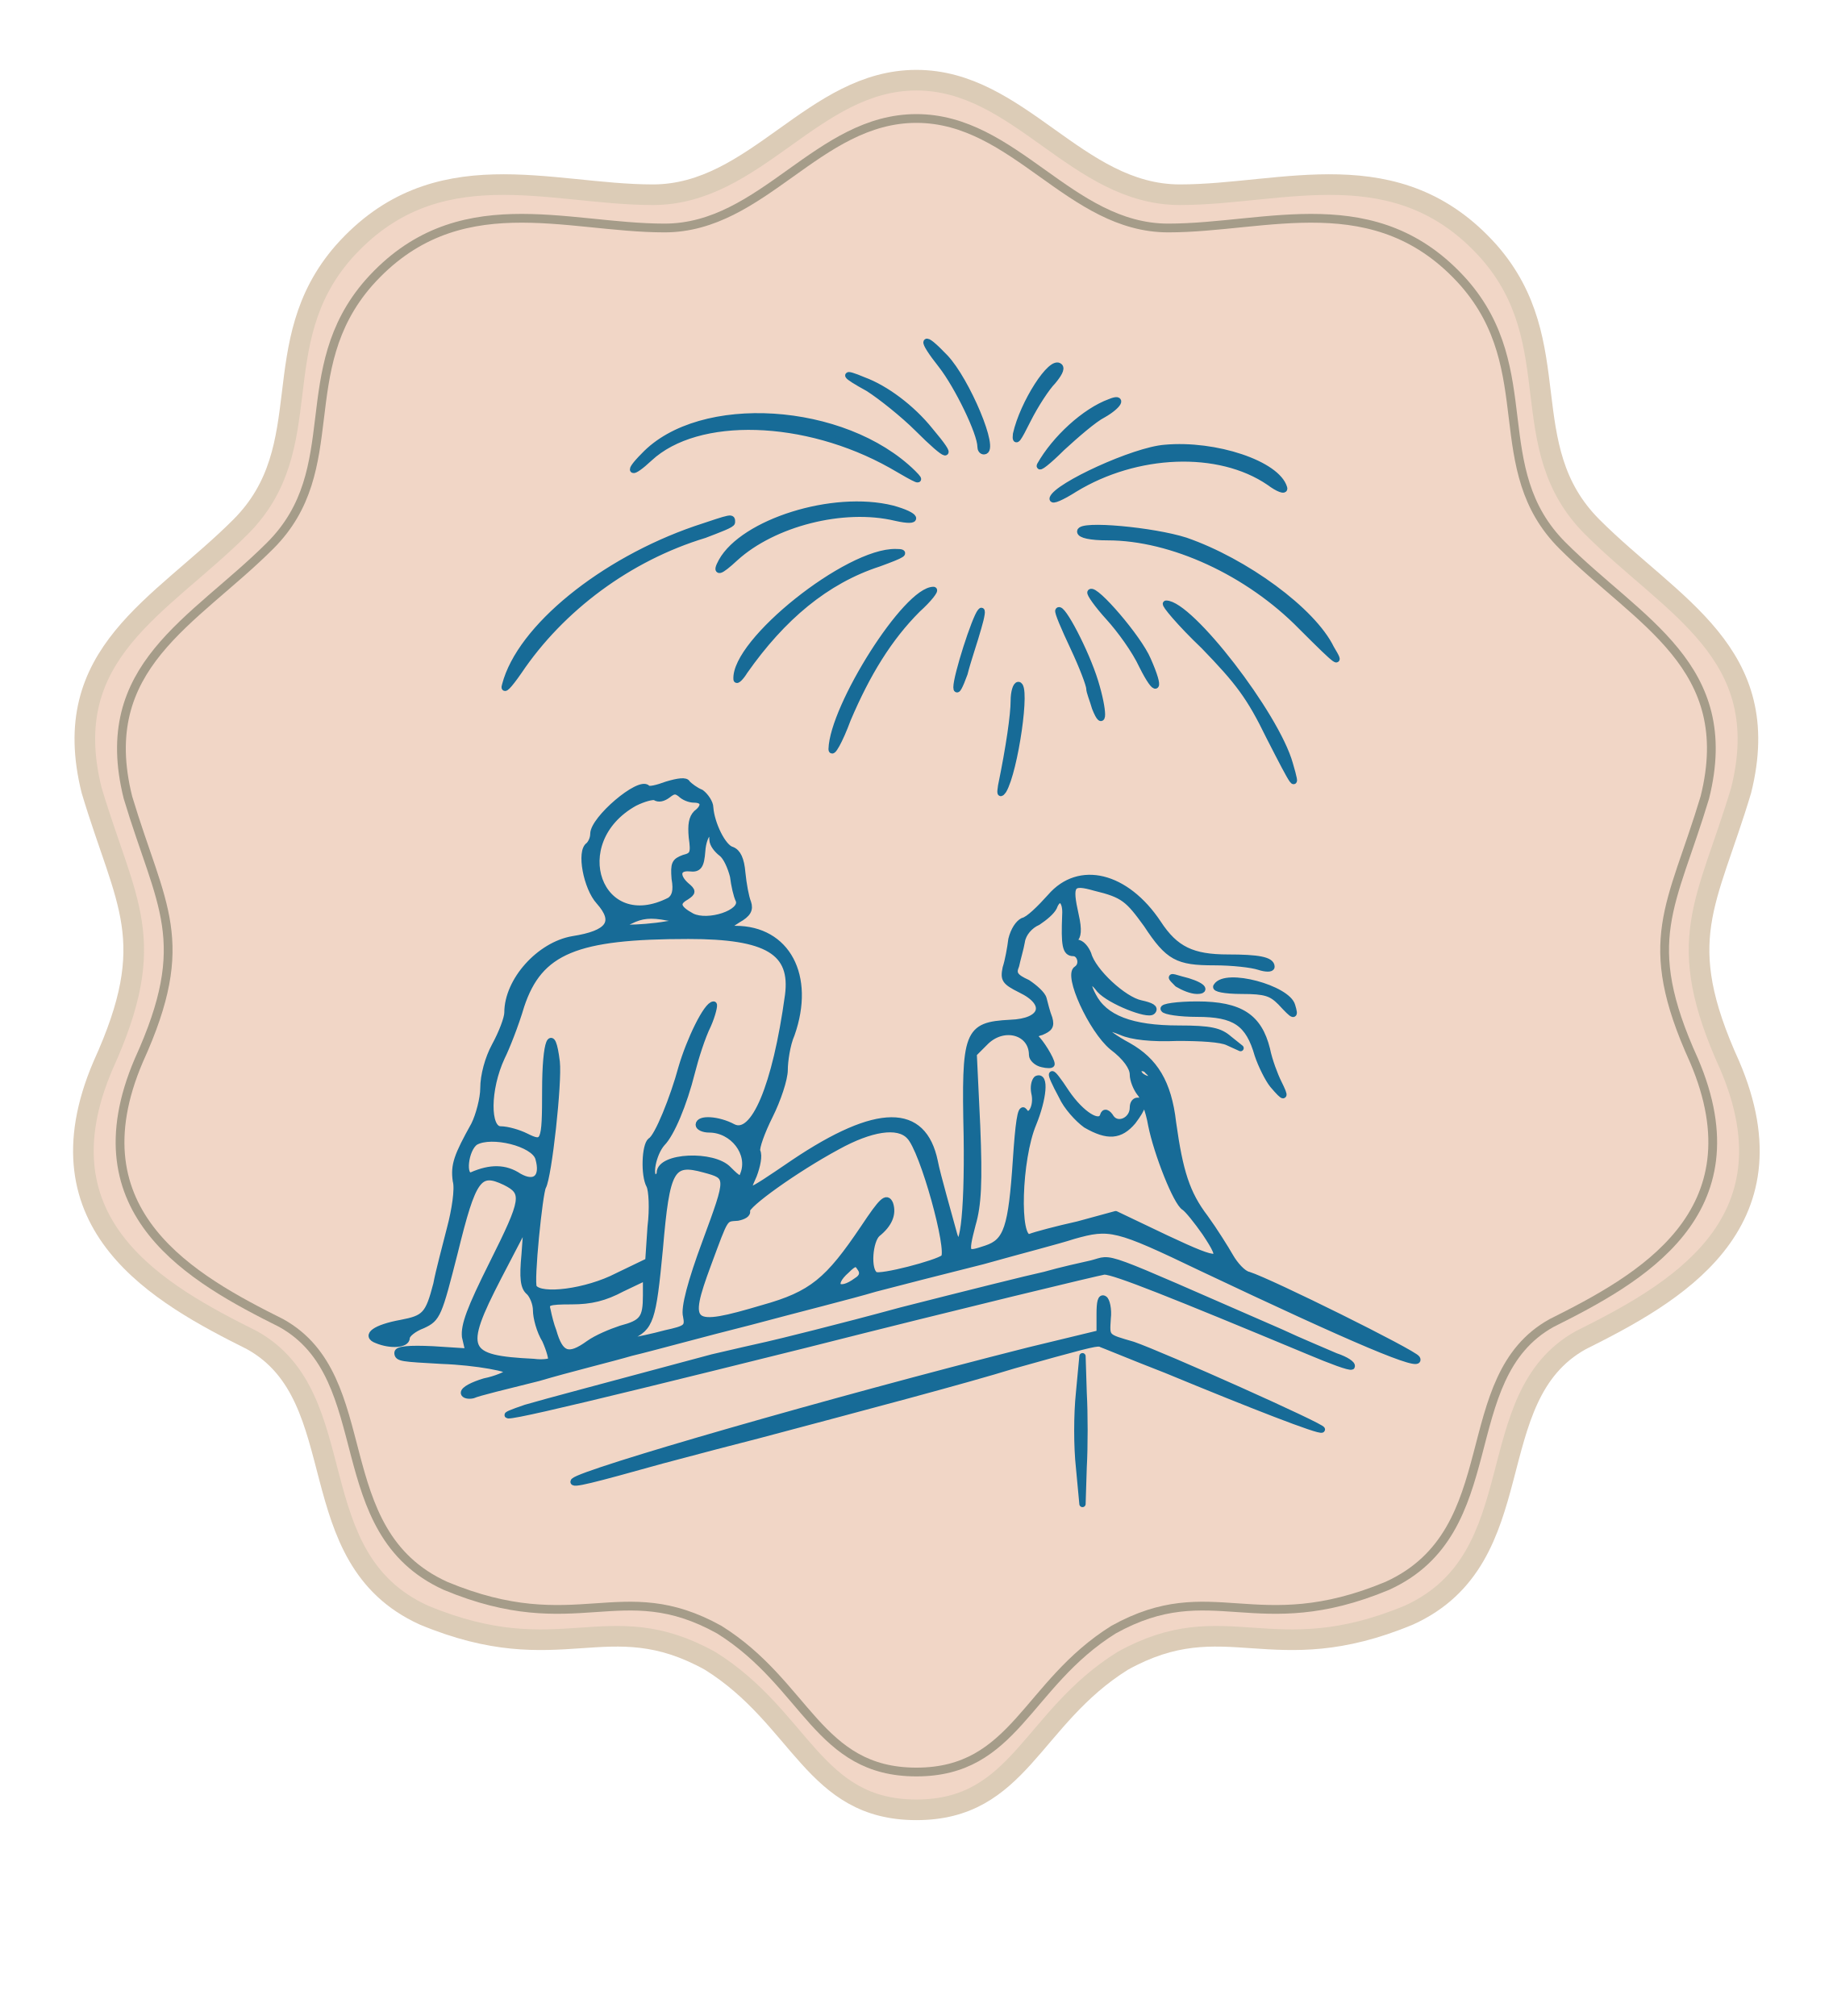
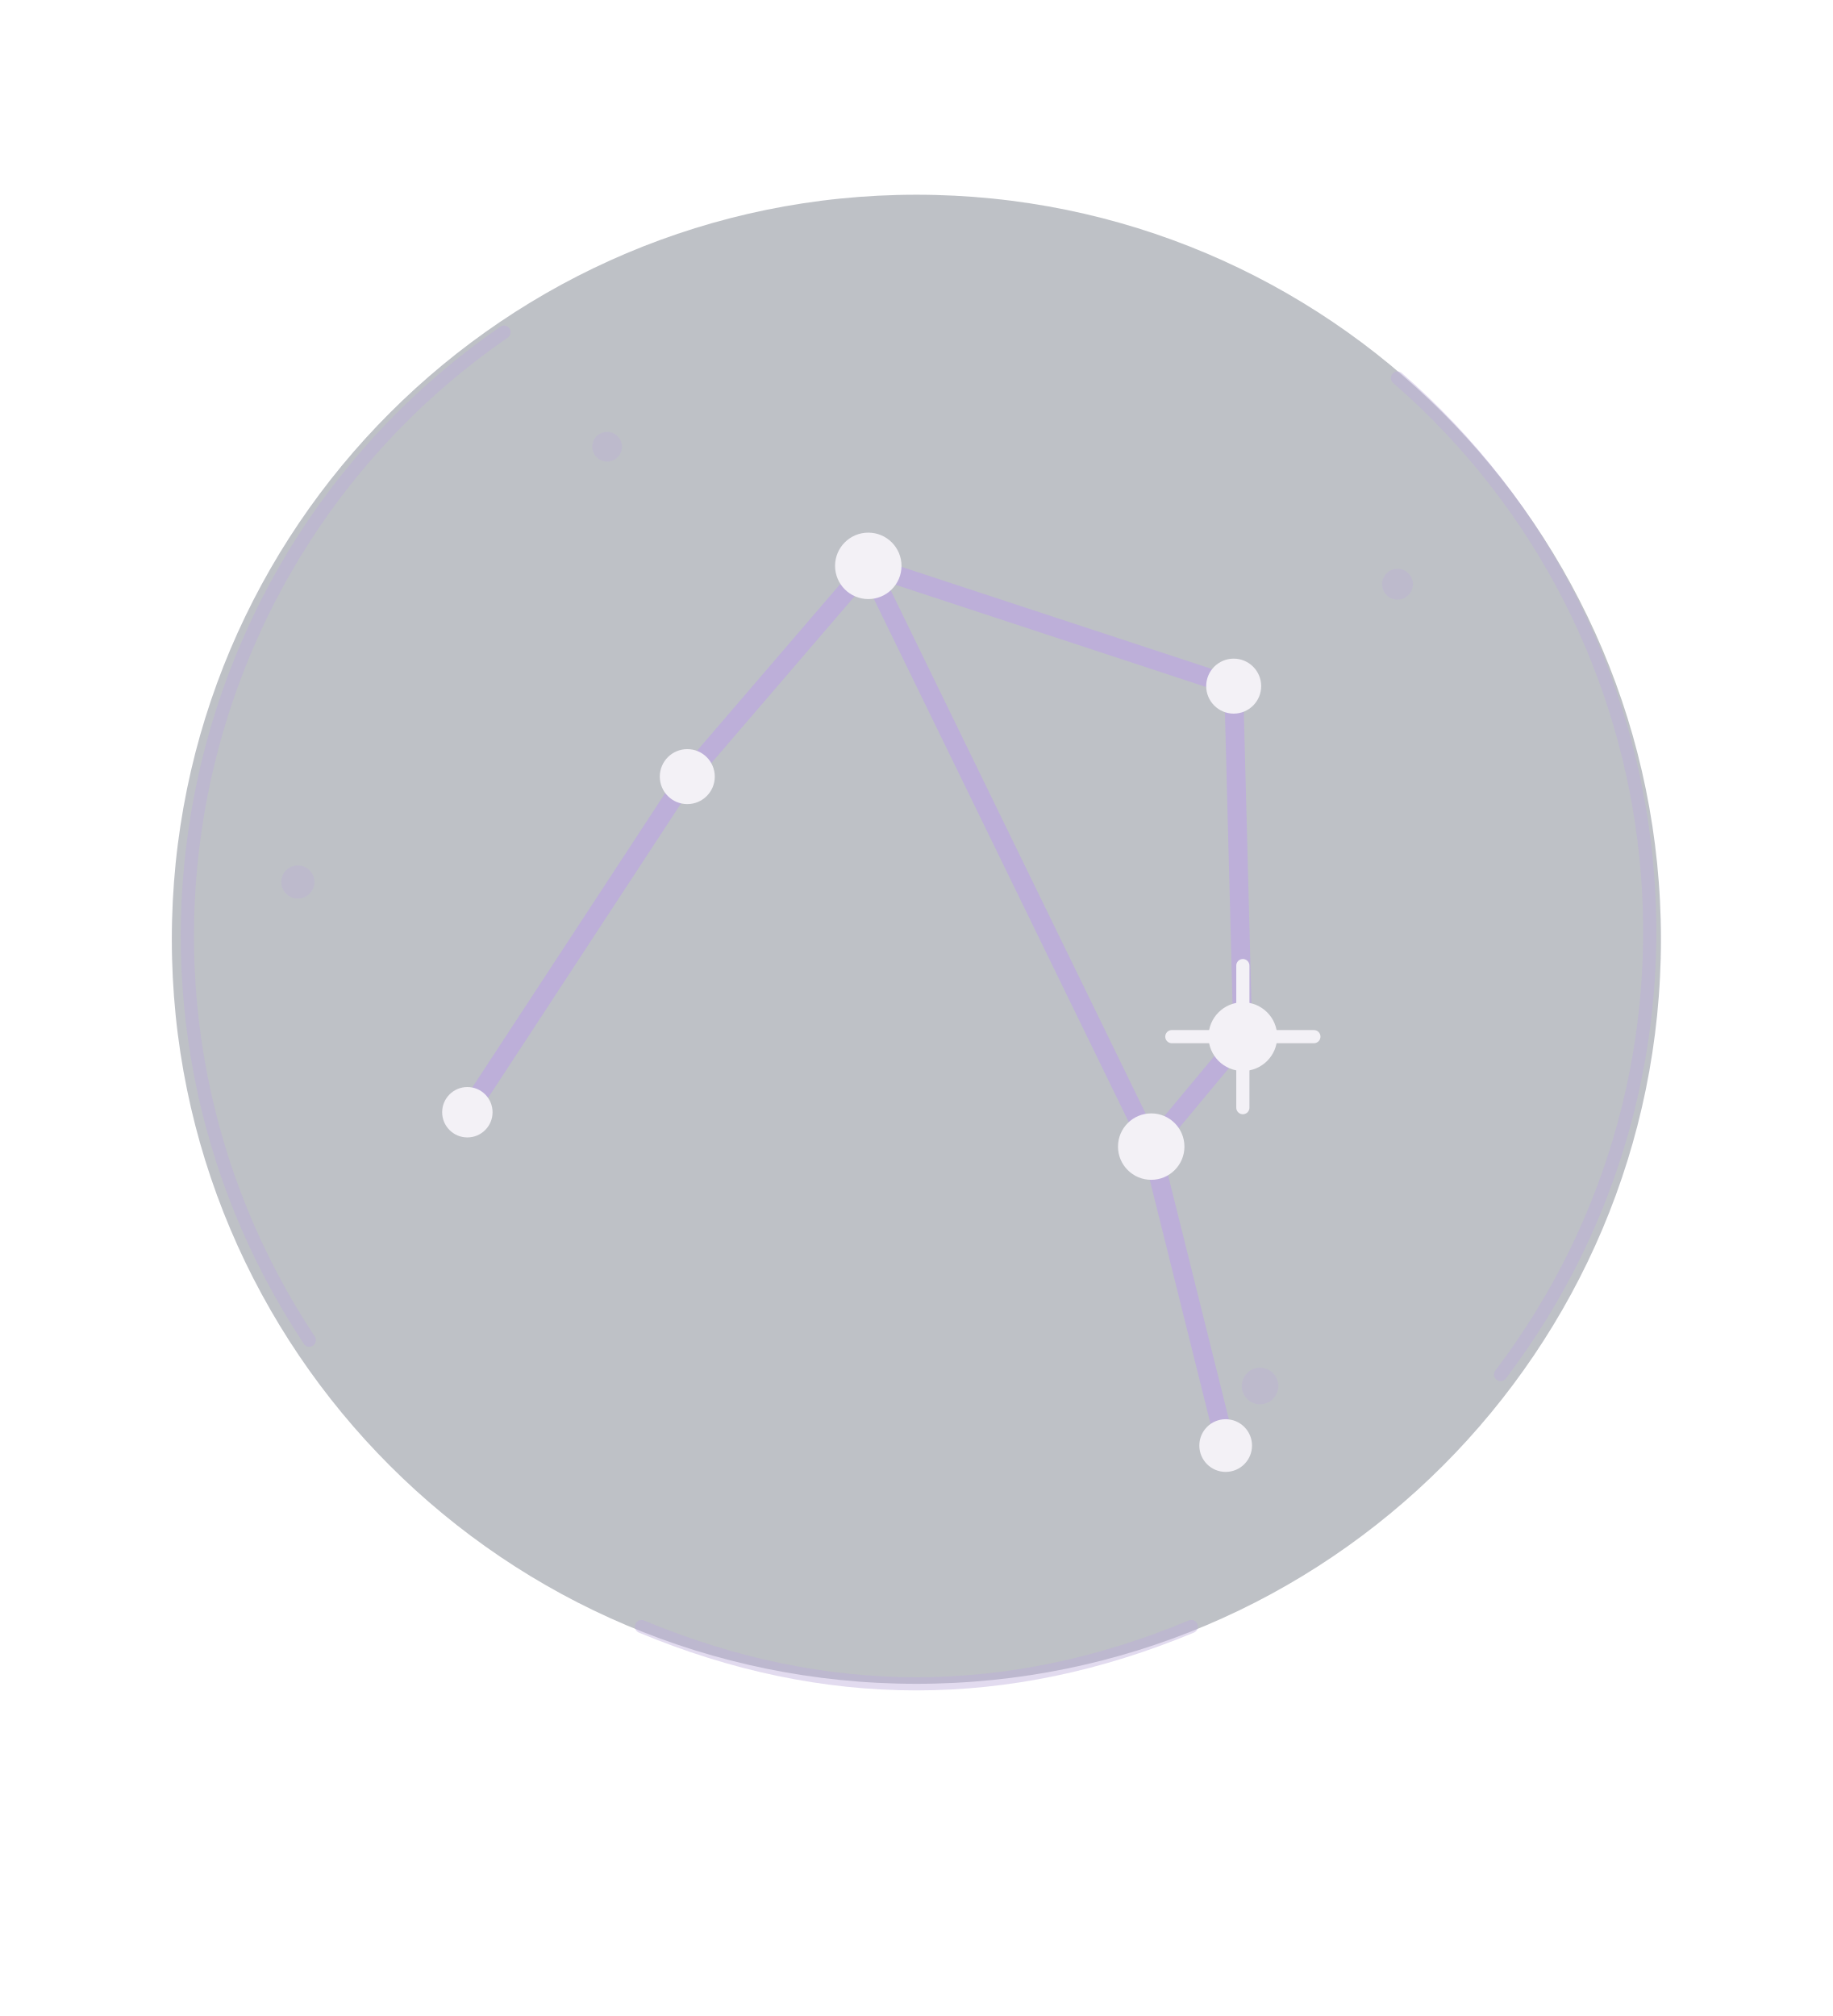
- <svg xmlns="http://www.w3.org/2000/svg" viewBox="0 0 160 176" aria-hidden="true" focusable="false" data-badge-art="duo-completed-500" data-art-motif="le-grand-jour">
-   <defs>
-     <clipPath id="oba-asset-duo-completed-500-e-scene">
-       <path d="M80 7 C89 7 94 17 103 17 C112 17 122 13 130 22 C137 30 132 39 139 46 C146 53 155 57 152 69 C149 79 146 82 151 93 C157 107 146 113 138 117 C129 122 134 136 123 141 C111 146 107 140 98 145 C90 150 89 158 80 158 C71 158 70 150 62 145 C53 140 49 146 37 141 C26 136 31 122 22 117 C14 113 3 107 9 93 C14 82 11 79 8 69 C5 57 14 53 21 46 C28 39 23 30 30 22 C38 13 48 17 57 17 C66 17 71 7 80 7Z" transform="translate(80 83) scale(.92) translate(-80 -83)" />
-     </clipPath>
-   </defs>
-   <path d="M80 7 C89 7 94 17 103 17 C112 17 122 13 130 22 C137 30 132 39 139 46 C146 53 155 57 152 69 C149 79 146 82 151 93 C157 107 146 113 138 117 C129 122 134 136 123 141 C111 146 107 140 98 145 C90 150 89 158 80 158 C71 158 70 150 62 145 C53 140 49 146 37 141 C26 136 31 122 22 117 C14 113 3 107 9 93 C14 82 11 79 8 69 C5 57 14 53 21 46 C28 39 23 30 30 22 C38 13 48 17 57 17 C66 17 71 7 80 7Z" fill="#F1D6C6" stroke="#DCCCB7" stroke-width="1.8" />
-   <path d="M80 7 C89 7 94 17 103 17 C112 17 122 13 130 22 C137 30 132 39 139 46 C146 53 155 57 152 69 C149 79 146 82 151 93 C157 107 146 113 138 117 C129 122 134 136 123 141 C111 146 107 140 98 145 C90 150 89 158 80 158 C71 158 70 150 62 145 C53 140 49 146 37 141 C26 136 31 122 22 117 C14 113 3 107 9 93 C14 82 11 79 8 69 C5 57 14 53 21 46 C28 39 23 30 30 22 C38 13 48 17 57 17 C66 17 71 7 80 7Z" transform="translate(80 83) scale(.956) translate(-80 -83)" fill="none" stroke="#A59C89" stroke-width=".8" />
-   <g clip-path="url(#oba-asset-duo-completed-500-e-scene)" fill="#176B97" stroke="#176B97" stroke-width=".55" stroke-linejoin="round">
-     <path d="M94.2 128.1C94 126.3 94 123.5 94.2 121.6L94.5 118.4 94.6 121.6C94.7 123.4 94.7 126.3 94.6 128.1L94.5 131.3 94.2 128.1ZM50.1 129.3C50.9 128.5 72.4 122.3 89.8 117.9L96 116.4 96 114.7C96 113.7 96.1 113.2 96.4 113.4 96.6 113.5 96.8 114.3 96.7 115.1 96.6 116.8 96.5 116.7 98.9 117.4 101.5 118.3 115.6 124.6 115.4 124.8 115.2 125 109.3 122.7 101.8 119.6 98.7 118.4 96.1 117.3 96 117.3 95.7 117.2 94.2 117.6 88.5 119.2 84.3 120.5 75.6 122.8 66.2 125.3 64.6 125.7 60.8 126.7 57.8 127.5 51.7 129.2 49.8 129.7 50.1 129.3ZM45.9 122.9C47.6 122.4 52.9 121 62.2 118.5 63.9 118.1 66.1 117.6 67 117.4 67.9 117.2 73.2 115.9 78.7 114.4 84.2 113 89.8 111.6 91.2 111.3 92.6 110.9 94.4 110.5 95.3 110.3 97.3 109.8 95.5 109.2 111.8 116.3 113.5 117.1 115.7 118 116.6 118.4 117.5 118.7 118.1 119.1 118 119.3 117.8 119.4 116.2 118.8 114.3 118 102.3 113 97.3 111 96.4 111 95.8 111.1 84.1 113.9 70.3 117.4 47.4 123.1 40.9 124.6 45.9 122.9ZM40.5 121.6C40.5 121.3 41.3 120.9 42.3 120.6 43.3 120.4 44.2 120 44.4 119.8 44.8 119.5 41.5 118.9 38.6 118.8 35.1 118.6 34.7 118.6 34.7 118.1 34.7 117.8 35.7 117.7 37.8 117.8L40.9 118 40.6 116.7C40.5 115.7 41 114.3 43 110.3 45.8 104.7 45.9 104.1 44.1 103.2 41.8 102.1 41.3 102.8 39.7 109.3 38.3 114.8 38.2 115.1 36.9 115.7 36.1 116 35.5 116.5 35.5 116.8 35.5 117.4 34.1 117.5 32.9 117 31.8 116.6 32.8 115.9 35 115.5 37.1 115.1 37.4 114.8 38.1 112.1 38.3 111 38.9 108.8 39.3 107.2 39.7 105.7 40 103.8 39.8 103.1 39.6 101.7 39.9 100.9 41.4 98.2 41.8 97.4 42.2 95.9 42.2 95 42.2 93.9 42.6 92.4 43.2 91.3 43.8 90.2 44.3 88.9 44.3 88.4 44.3 85.6 47.1 82.5 50 82 53.2 81.5 53.9 80.5 52.3 78.7 51.2 77.5 50.6 74.3 51.4 73.8 51.6 73.6 51.8 73.2 51.8 72.8 51.8 71.5 55.8 68.1 56.5 68.8 56.6 69 57.4 68.8 58.2 68.5 59.2 68.2 59.9 68.1 60 68.4 60.2 68.6 60.7 69 61.2 69.2 61.6 69.5 62 70.1 62 70.5 62.1 71.9 63.1 74 63.9 74.2 64.4 74.4 64.7 75 64.8 76.2 64.9 77.2 65.1 78.3 65.3 78.8 65.5 79.4 65.3 79.8 64.4 80.3 63.3 81 63.3 81.1 64.2 81.1 68.7 81.1 70.9 85.2 69.1 90.3 68.7 91.2 68.5 92.7 68.5 93.4 68.5 94.2 67.9 96 67.2 97.4 66.5 98.8 66 100.2 66.1 100.5 66.3 100.9 66.1 101.8 65.8 102.6 65 104.4 64.9 104.5 69.3 101.5 76.6 96.6 80.6 96.6 81.6 101.4 81.8 102.5 82.9 106.3 83.3 107.8 84 110 84.5 106.2 84.4 99.2 84.2 90.1 84.4 89.5 88.2 89.3 91.1 89.2 91.6 87.6 89.1 86.4 87.7 85.7 87.6 85.5 87.8 84.5 88 83.9 88.2 82.8 88.3 82 88.5 81.2 88.9 80.6 89.3 80.4 89.8 80.3 90.8 79.3 91.7 78.3 94.2 75.4 98.3 76.4 101.1 80.6 102.6 82.9 104.1 83.6 107.2 83.6 109.8 83.6 111 83.8 111 84.4 111 84.6 110.5 84.6 109.9 84.4 109.3 84.2 107.6 84 106 84 102.8 84 102 83.6 100.1 80.7 98.5 78.5 98.1 78.1 95.6 77.5 93.5 76.9 93.3 77.2 93.9 79.9 94.2 81.2 94.1 81.8 93.8 82 93.4 82.2 93.5 82.3 94 82.3 94.4 82.3 94.8 82.8 95 83.3 95.4 84.8 98.1 87.3 99.6 87.6 100.5 87.8 100.9 88 100.6 88.3 100.2 88.7 96.9 87.4 96 86.4 95.1 85.2 94.7 85.6 95.4 86.9 96.4 88.9 98.8 89.8 102.9 89.8 105.7 89.8 106.5 90 107.3 90.7L108.3 91.5 107.2 91C106.6 90.7 104.8 90.6 102.8 90.6 100.5 90.7 98.8 90.5 97.9 90.1 95.7 89.2 96.1 90 98.5 91.3 100.8 92.6 102 94.5 102.4 98 103 102.3 103.6 104.2 105.2 106.3 106 107.4 107 109 107.4 109.7 107.8 110.4 108.5 111.2 109 111.3 110.9 111.9 123.4 118.1 123.7 118.6 124.3 119.6 118.2 117 104.9 110.7 97.4 107.1 96.9 107 93.7 107.9 92.5 108.3 89 109.2 85.8 110.1 82.6 110.9 78.3 112 76.4 112.5 74.4 113.1 69.6 114.3 65.5 115.4 61.5 116.4 56.8 117.7 55.1 118.1 53.4 118.6 49.7 119.5 47 120.3 44.2 121 41.7 121.6 41.3 121.8 40.9 121.9 40.5 121.8 40.5 121.6ZM48.1 118.8C48.2 118.7 48 117.9 47.6 117 47.1 116.2 46.8 115 46.8 114.4 46.8 113.8 46.5 113.1 46.2 112.8 45.7 112.4 45.6 111.6 45.8 109.5L46 106.7 43.5 111.5C40.2 117.9 40.5 118.6 46.6 118.9 47.3 119 48 118.9 48.1 118.8ZM51.4 117.3C52.1 116.8 53.3 116.3 54.2 116 56.1 115.5 56.4 115.1 56.4 113.1L56.4 111.5 54.3 112.5C52.8 113.3 51.6 113.6 49.9 113.6 47.8 113.6 47.6 113.7 47.8 114.4 47.9 114.9 48.1 115.7 48.3 116.2 48.9 118.3 49.6 118.6 51.4 117.3ZM58.1 116.4C59.9 116 60.1 115.9 59.9 114.9 59.7 114.2 60.3 111.9 61.6 108.4 63.7 102.7 63.7 102.7 61.5 102.1 58.6 101.3 58.2 102 57.6 109 57 115.3 56.8 115.9 55 116.7L53.7 117.3 54.9 117.1C55.6 117 57 116.7 58.1 116.4ZM66.6 114.2C70.9 113 72.3 111.8 75.4 107.2 77 104.8 77.4 104.4 77.7 105.1 78 106 77.6 106.9 76.6 107.7 75.9 108.3 75.7 110.9 76.4 111.3 76.8 111.6 81.8 110.3 82.4 109.8 83 109.2 80.6 100.4 79.4 99.2 78.4 98.1 76 98.5 73.1 100.1 69.4 102.1 65.1 105.2 65.2 105.7 65.3 106 64.9 106.2 64.4 106.3 63.2 106.4 63.4 106.1 61.8 110.4 59.8 115.8 60.2 116.1 66.6 114.2ZM53.9 111.4L56.6 110.1 56.8 107.1C57 105.5 56.9 103.9 56.7 103.5 56.2 102.6 56.3 100 56.8 99.6 57.4 99.3 58.8 95.8 59.5 93.2 60.2 90.8 61.7 87.7 62.3 87.7 62.4 87.7 62.2 88.6 61.8 89.5 61.3 90.5 60.7 92.4 60.4 93.6 59.7 96.4 58.6 99 57.8 99.8 57 100.7 56.6 102.8 57.2 102.8 57.4 102.8 57.6 102.6 57.6 102.4 57.6 100.9 62.3 100.7 63.6 102.1 64.5 103 64.7 103.1 64.9 102.5 65.6 100.7 64 98.6 61.9 98.6 61.4 98.6 61 98.4 61 98.2 61 97.6 62.7 97.7 64 98.4 65.8 99.3 67.7 94.9 68.8 86.9 69.3 83.1 67 81.7 60.1 81.7 50.3 81.7 47.1 83 45.5 87.8 45 89.5 44.2 91.5 43.8 92.3 42.5 95.1 42.5 98.6 43.7 98.6 44.3 98.6 45.3 98.9 45.9 99.2 47.5 100 47.6 99.8 47.6 95.2 47.6 90.8 48.2 89.4 48.6 92.7 48.8 94.5 47.9 102.7 47.4 103.6 47.1 104.1 46.3 112 46.6 112.4 47.2 113.3 51.2 112.8 53.9 111.4ZM74.8 111.8C75.3 111.5 75.4 111.1 75.1 110.7 74.8 110.2 74.6 110.2 73.9 110.9 72.4 112.2 73.2 113 74.8 111.8ZM105.2 107.6C104.5 106.6 103.7 105.6 103.4 105.4 102.7 105 101 100.7 100.5 98.2 100.3 97 99.8 95.7 99.5 95.4 99.2 95 98.9 94.3 98.9 93.8 98.9 93.2 98.3 92.3 97.1 91.4 95.3 89.9 93.1 85.1 94 84.6 94.6 84.2 94.3 83.2 93.7 83.2 93 83.2 92.9 82.5 93 79.9 93.1 78.5 92.4 78.1 92 79.2 91.8 79.6 91.2 80.1 90.6 80.5 89.9 80.8 89.3 81.5 89.2 82.2 89.1 82.8 88.8 83.8 88.7 84.3 88.4 85 88.6 85.3 89.7 85.8 90.3 86.2 91 86.8 91.1 87.2 91.2 87.6 91.4 88.4 91.6 88.9 91.8 89.6 91.6 89.8 90.9 90.1 90.4 90.2 90.2 90.5 90.4 90.6 90.8 90.9 91.8 92.5 91.8 92.9 91.8 93 91.4 93 91 92.9 90.5 92.8 90.1 92.4 90.1 92.1 90.1 90.1 87.7 89.4 86.1 90.9L85 92 85.3 98.3C85.5 103.2 85.4 105.2 84.9 106.9 84.2 109.6 84.3 109.6 86.1 109 87.9 108.4 88.3 107.2 88.7 101.2 88.9 98.2 89.1 96.6 89.4 97 89.9 97.8 90.6 96.6 90.3 95.4 90.2 94.9 90.3 94.4 90.5 94.2 91.3 93.8 91.1 95.9 90.2 98.1 88.9 101.2 88.7 108.3 89.9 108 90.4 107.8 92.3 107.3 94.1 106.9L97.4 106 101.8 108.1C106.7 110.4 107 110.3 105.2 107.6ZM47 101.1C46.6 99.8 42.9 98.9 41.5 99.7 40.6 100.3 40.3 102.9 41.2 102.6 42.8 101.9 44.1 101.9 45.3 102.7 46.7 103.5 47.5 102.8 47 101.1ZM101.2 95.8C101.1 95.2 100.8 94.8 100.7 94.9 100.6 95.1 100.6 95.7 100.8 96.3 101 96.9 101.2 97.3 101.3 97.2 101.4 97.1 101.4 96.5 101.2 95.8ZM100.2 93.5C100 93.2 99.6 93.2 99.4 93.3 99.3 93.5 99.4 93.8 99.7 94 100.5 94.5 100.9 94.1 100.2 93.5ZM58.2 80.7L60.3 80.4 58.3 80.1C56.8 79.8 56 79.9 55 80.4L53.7 81 54.9 81C55.6 81 57.1 80.9 58.2 80.7ZM64.5 78.6C64.3 78.2 64.1 77.3 64 76.5 63.8 75.7 63.4 74.8 63 74.5 62.6 74.2 62.2 73.7 62.2 73.3 62.2 72 61.4 72.8 61.3 74.3 61.2 75.6 61 75.9 60.2 75.8 59.1 75.7 59 76.5 59.9 77.3 60.5 77.8 60.5 77.9 59.9 78.3 59 78.8 59.1 79.3 60.4 80 61.8 80.7 64.9 79.7 64.5 78.6ZM58.5 78.6C58.9 78.3 59.1 77.8 58.9 76.7 58.8 75.4 58.9 75.2 59.7 74.9 60.5 74.7 60.6 74.5 60.4 73.1 60.3 72 60.4 71.4 60.8 71 61.6 70.4 61.5 69.8 60.6 69.8 60.2 69.8 59.7 69.6 59.4 69.3 59 69 58.8 69 58.3 69.4 57.9 69.7 57.5 69.8 57.2 69.6 57 69.5 56.2 69.7 55.4 70.1 49.3 73.5 52.3 81.8 58.5 78.6ZM111.1 94.7C110.7 94.2 110.1 93 109.8 92.1 109 89.3 107.8 88.5 104.5 88.5 103 88.5 101.7 88.3 101.6 88.1 101.4 87.9 102.8 87.7 104.5 87.7 108.3 87.7 109.9 88.8 110.6 91.6 110.8 92.6 111.3 93.9 111.6 94.5 112.3 95.9 112.2 96 111.1 94.7ZM111.8 87.5C111 86.7 110.5 86.5 108.4 86.5 106.9 86.5 106 86.3 106.2 86.1 107 84.8 112.4 86.3 112.8 87.8 113.1 88.8 113 88.8 111.8 87.5ZM102.8 85.9C102.1 85.2 102.1 85.2 103.1 85.5 104.8 85.9 105.5 86.5 104.5 86.5 104 86.5 103.3 86.2 102.8 85.9ZM87.4 68.6C88.1 65.2 88.5 62.4 88.5 61.2 88.5 60.4 88.7 59.8 88.9 59.8 89.7 59.8 88.6 67.3 87.6 69 87.3 69.4 87.3 69.3 87.4 68.6ZM110.8 64.3C109.1 60.8 108.1 59.5 105.1 56.4 103 54.4 101.6 52.7 101.8 52.7 103.9 52.7 111.4 62.4 112.6 66.7 113.3 69.1 113.1 68.8 110.8 64.3ZM72.6 65.4C72.7 61.7 79.1 51.5 81.5 51.5 81.7 51.5 81.1 52.3 80.1 53.2 77.6 55.7 75.7 58.8 74 62.8 73.3 64.7 72.6 65.9 72.6 65.4ZM95.6 61.8C95.4 61.1 95.1 60.4 95.1 60.1 95.1 59.8 94.5 58.2 93.7 56.5 92.9 54.8 92.3 53.4 92.4 53.3 92.7 52.9 94.8 56.9 95.6 59.5 96.4 62.1 96.4 63.8 95.6 61.8ZM44.1 59.8C45.4 54.8 52.6 49 60.7 46.2 64 45.1 63.9 45.1 63.9 45.6 63.9 45.8 62.8 46.2 61.5 46.7 54.9 48.7 49 53.1 45.3 58.6 44.4 59.9 43.9 60.4 44.1 59.8ZM83.5 60C83.5 59 85.1 54 85.6 53.4 85.8 53.1 85.7 53.8 85.4 54.8 85.1 55.9 84.5 57.6 84.2 58.8 83.8 59.9 83.5 60.5 83.5 60ZM99.7 58.1C99.1 56.8 97.8 55 96.8 53.9 95.8 52.8 95.1 51.8 95.2 51.7 95.6 51.3 99.4 55.7 100.2 57.6 101.4 60.3 101 60.7 99.7 58.1ZM64.3 59.3C64.1 56 74 48.1 78.2 48.2 79.2 48.2 78.9 48.4 76.7 49.2 72.1 50.7 68.3 53.9 65 58.6 64.7 59.1 64.3 59.5 64.3 59.3ZM113.6 54.7C109 50 102.3 46.9 96.7 46.9 95.2 46.9 94.3 46.7 94.3 46.4 94.3 45.7 100.7 46.3 103.5 47.2 108.7 49 114.6 53.3 116.2 56.6 117.1 58.1 117 58.1 113.6 54.7ZM63 49C64.9 45.6 72.7 43.1 77.9 44.4 80.1 45 80.4 45.7 78.2 45.2 73.6 44.1 67.5 45.7 64.2 48.7 62.8 50 62.4 50.1 63 49ZM91.9 43.5C92.3 42.4 99 39.3 101.7 39.1 106.1 38.7 111.5 40.5 112.1 42.6 112.2 42.9 111.6 42.7 110.8 42.1 106.4 39.1 99.2 39.4 93.8 42.7 92.7 43.4 91.8 43.8 91.9 43.5ZM77.8 40.6C70.3 36.4 60.9 36.1 56.7 40 55.1 41.5 54.7 41.3 56.2 39.8 61.1 34.6 73.7 35.4 79.7 41.3 80.6 42.2 80.2 42 77.8 40.6ZM90.8 40.6C92.1 38.3 94.7 35.9 96.9 35.1 98.1 34.6 97.7 35.4 96.3 36.2 95.5 36.6 93.9 38 92.7 39.1 91.5 40.3 90.6 41 90.8 40.6ZM80.1 37.4C78.9 36.2 76.9 34.6 75.8 33.9 73.6 32.7 73.5 32.4 75.4 33.2 77.3 33.9 79.6 35.6 81.2 37.6 83.4 40.2 82.8 40.1 80.1 37.4ZM85.6 39C85.6 37.8 83.6 33.7 82.2 31.9 80.3 29.5 80.5 29.1 82.5 31.2 84.4 33.2 87 39.4 85.9 39.4 85.7 39.4 85.6 39.2 85.6 39ZM88.7 37.9C89.3 35.2 91.8 31.3 92.5 32 92.7 32.2 92.4 32.7 91.9 33.3 91.4 33.8 90.4 35.3 89.7 36.7 88.9 38.3 88.6 38.8 88.7 37.9ZM94.8 98.2C94.1 97.7 93.1 96.6 92.7 95.7 91.4 93.3 91.6 93.1 93.1 95.4 94.4 97.3 96 98.3 96.3 97.4 96.4 97 96.7 97.1 97 97.6 97.6 98.4 98.9 97.8 98.9 96.7 98.9 96.3 99.1 96.1 99.3 96.1 100 96.1 99.8 96.7 98.9 97.9 97.8 99.2 96.7 99.3 94.8 98.2Z" fill-rule="evenodd" />
+ <svg xmlns="http://www.w3.org/2000/svg" viewBox="0 0 160 176" aria-hidden="true" focusable="false" data-badge-art="duo-completed-500" data-art-motif="constellation-duo-completed-500">
+   <circle cx="80" cy="82" r="65" fill="#111C2F" fill-opacity=".27" />
+   <path d="M27 117A64 64 0 0 1 44 29M122 33A64 64 0 0 1 131 120M56 142Q80 152 104 142" fill="none" stroke="#BCACDB" stroke-width="1.15" stroke-opacity=".43" stroke-linecap="round" />
+   <g fill="#BCACDB" opacity=".30">
+     <circle cx="26" cy="77" r="1.45" />
+     <circle cx="122" cy="51" r="1.35" />
+     <circle cx="110" cy="121" r="1.6" />
+     <circle cx="53" cy="39" r="1.3" />
+   </g>
+   <path data-constellation="" d="M40.8 97.1L60 67.8L75.8 49.4L107.7 59.9L108.5 90.5L100.5 100.1L107 126.2M75.8 49.4L100.5 100.1" fill="none" stroke="#BCACDB" stroke-opacity=".87" stroke-width="1.65" stroke-linecap="round" stroke-linejoin="round" />
+   <g color="#F3F1F6" fill="#F3F1F6">
+     <circle cx="40.8" cy="97.1" r="2.2" />
+     <circle cx="60" cy="67.8" r="2.4" />
+     <circle cx="75.8" cy="49.4" r="2.9" />
+     <circle cx="107.7" cy="59.9" r="2.4" />
+     <circle cx="108.5" cy="90.5" r="3" />
+     <path d="M108.5 84.3v12.4M102.3 90.5h12.4" fill="none" stroke="currentColor" stroke-width="1.15" stroke-linecap="round" />
+     <circle cx="100.5" cy="100.1" r="2.9" />
+     <circle cx="107" cy="126.2" r="2.3" />
  </g>
</svg>
